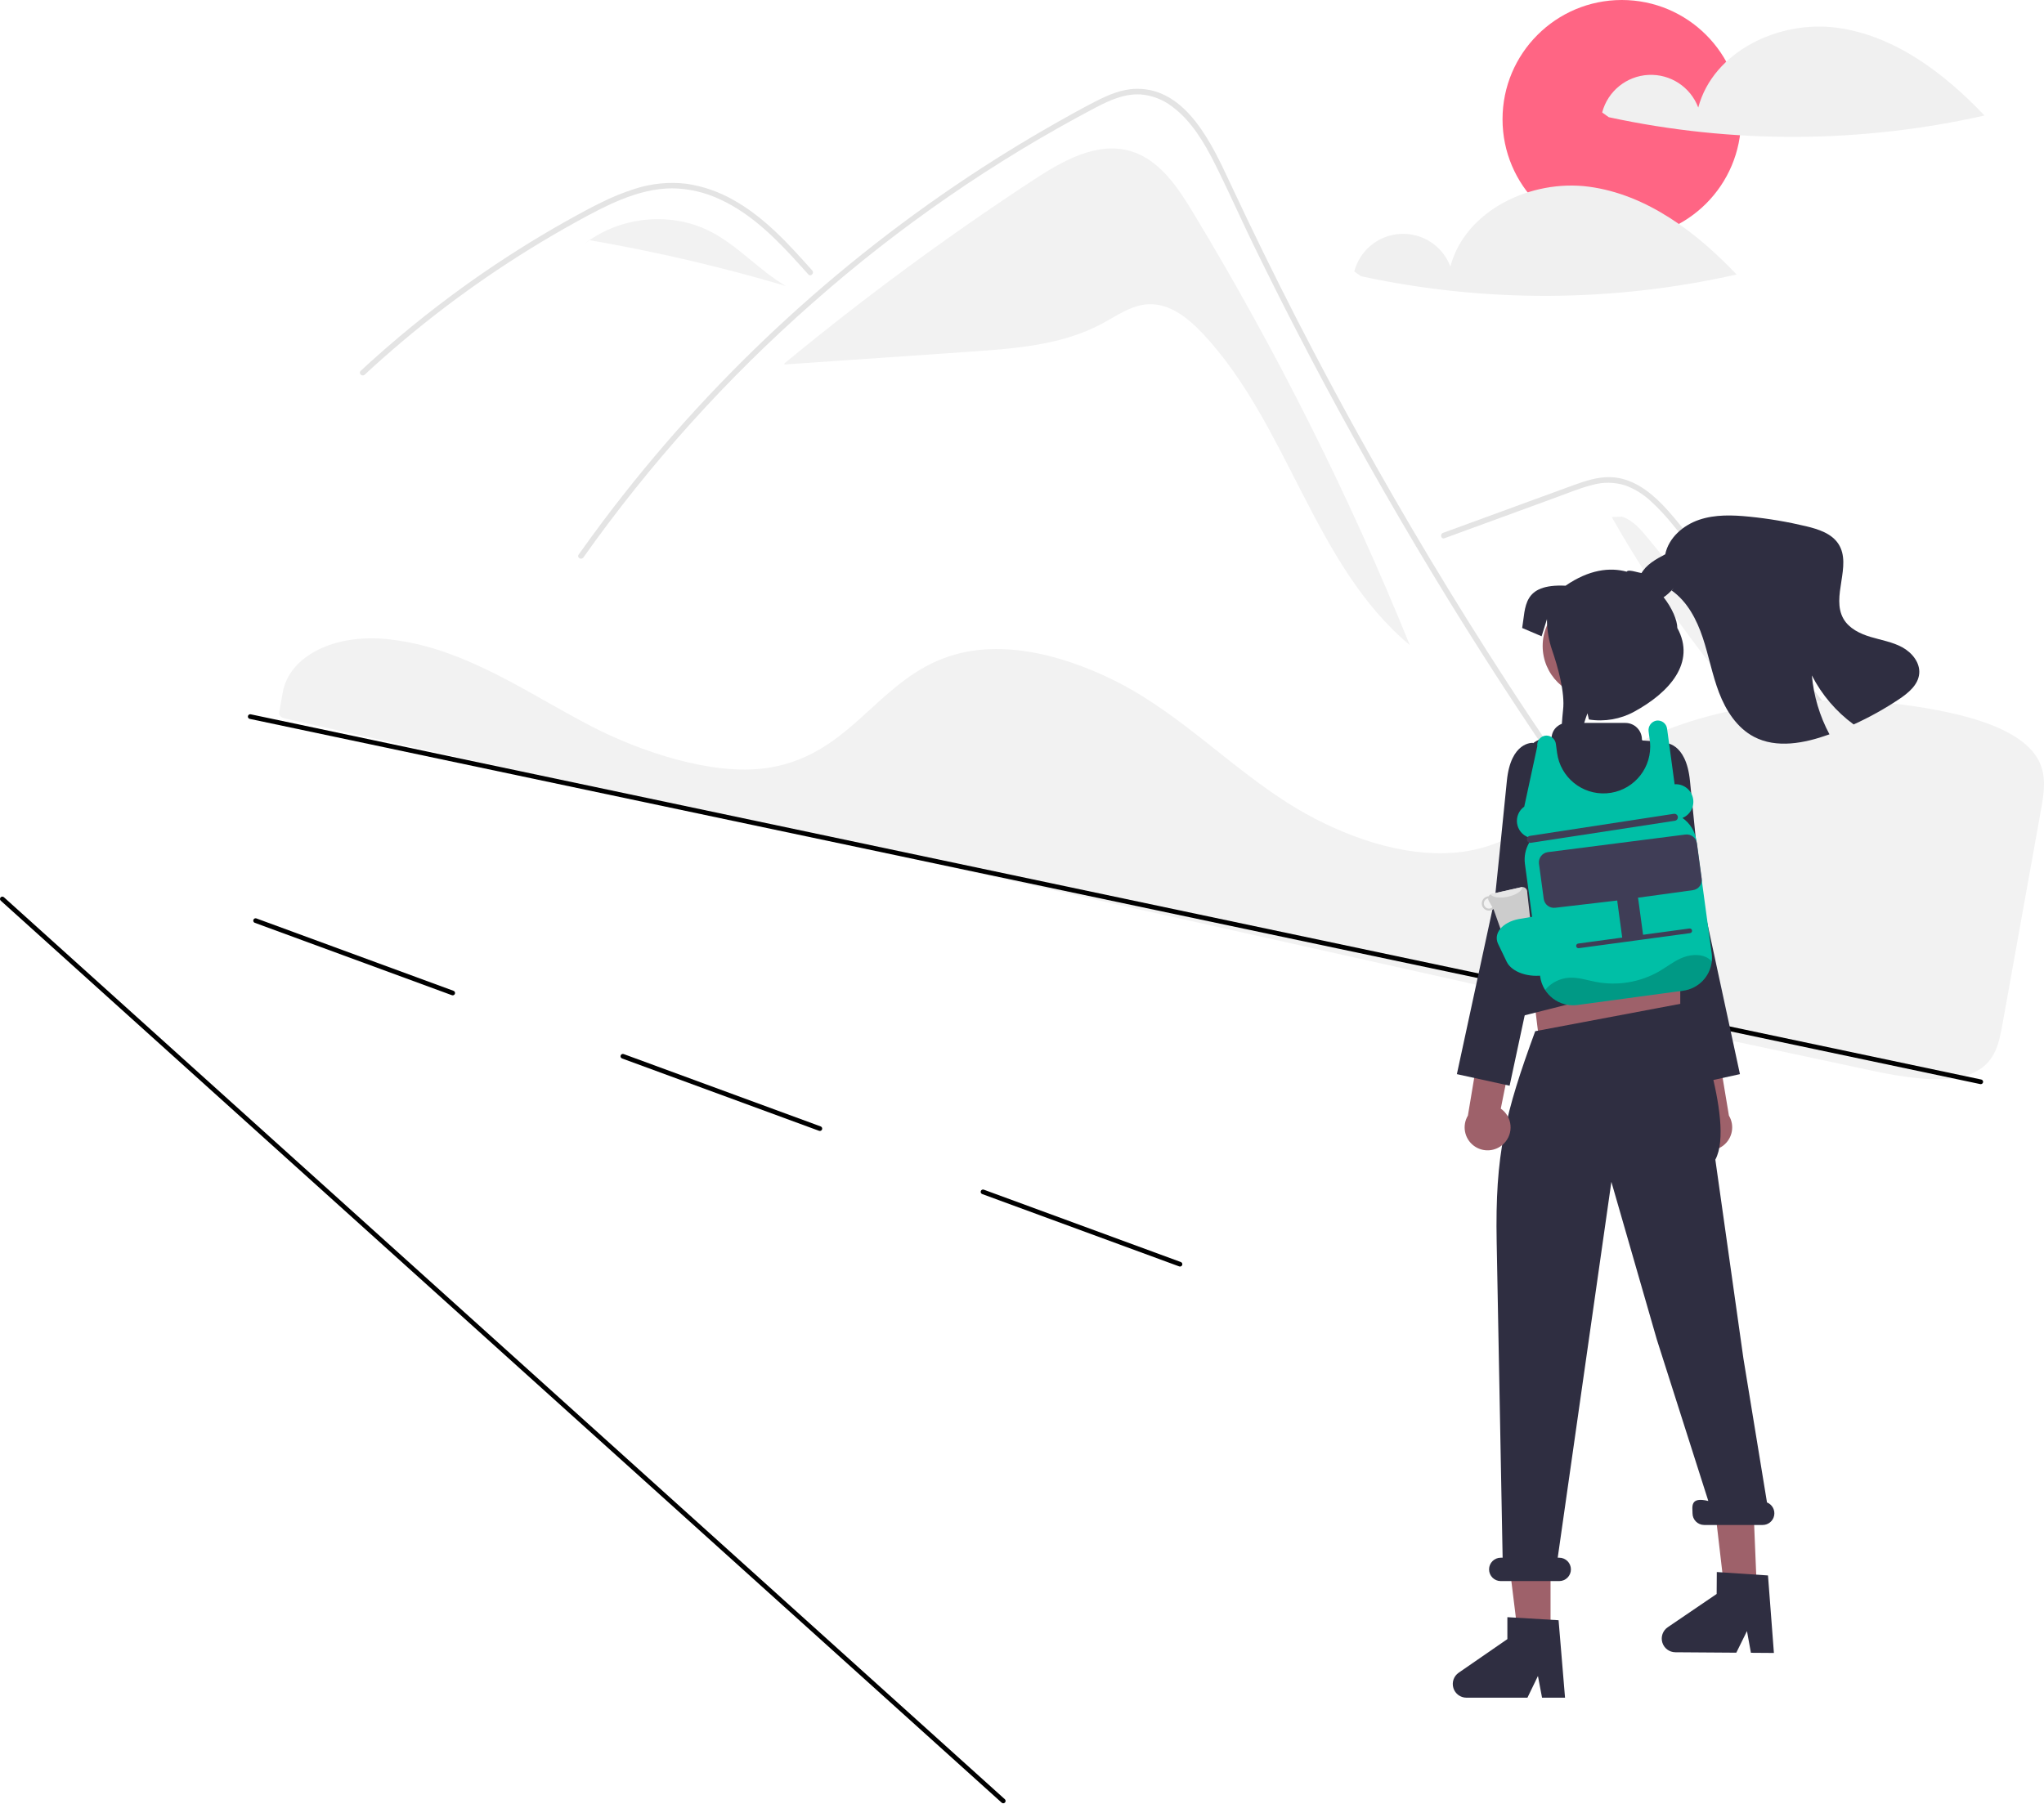
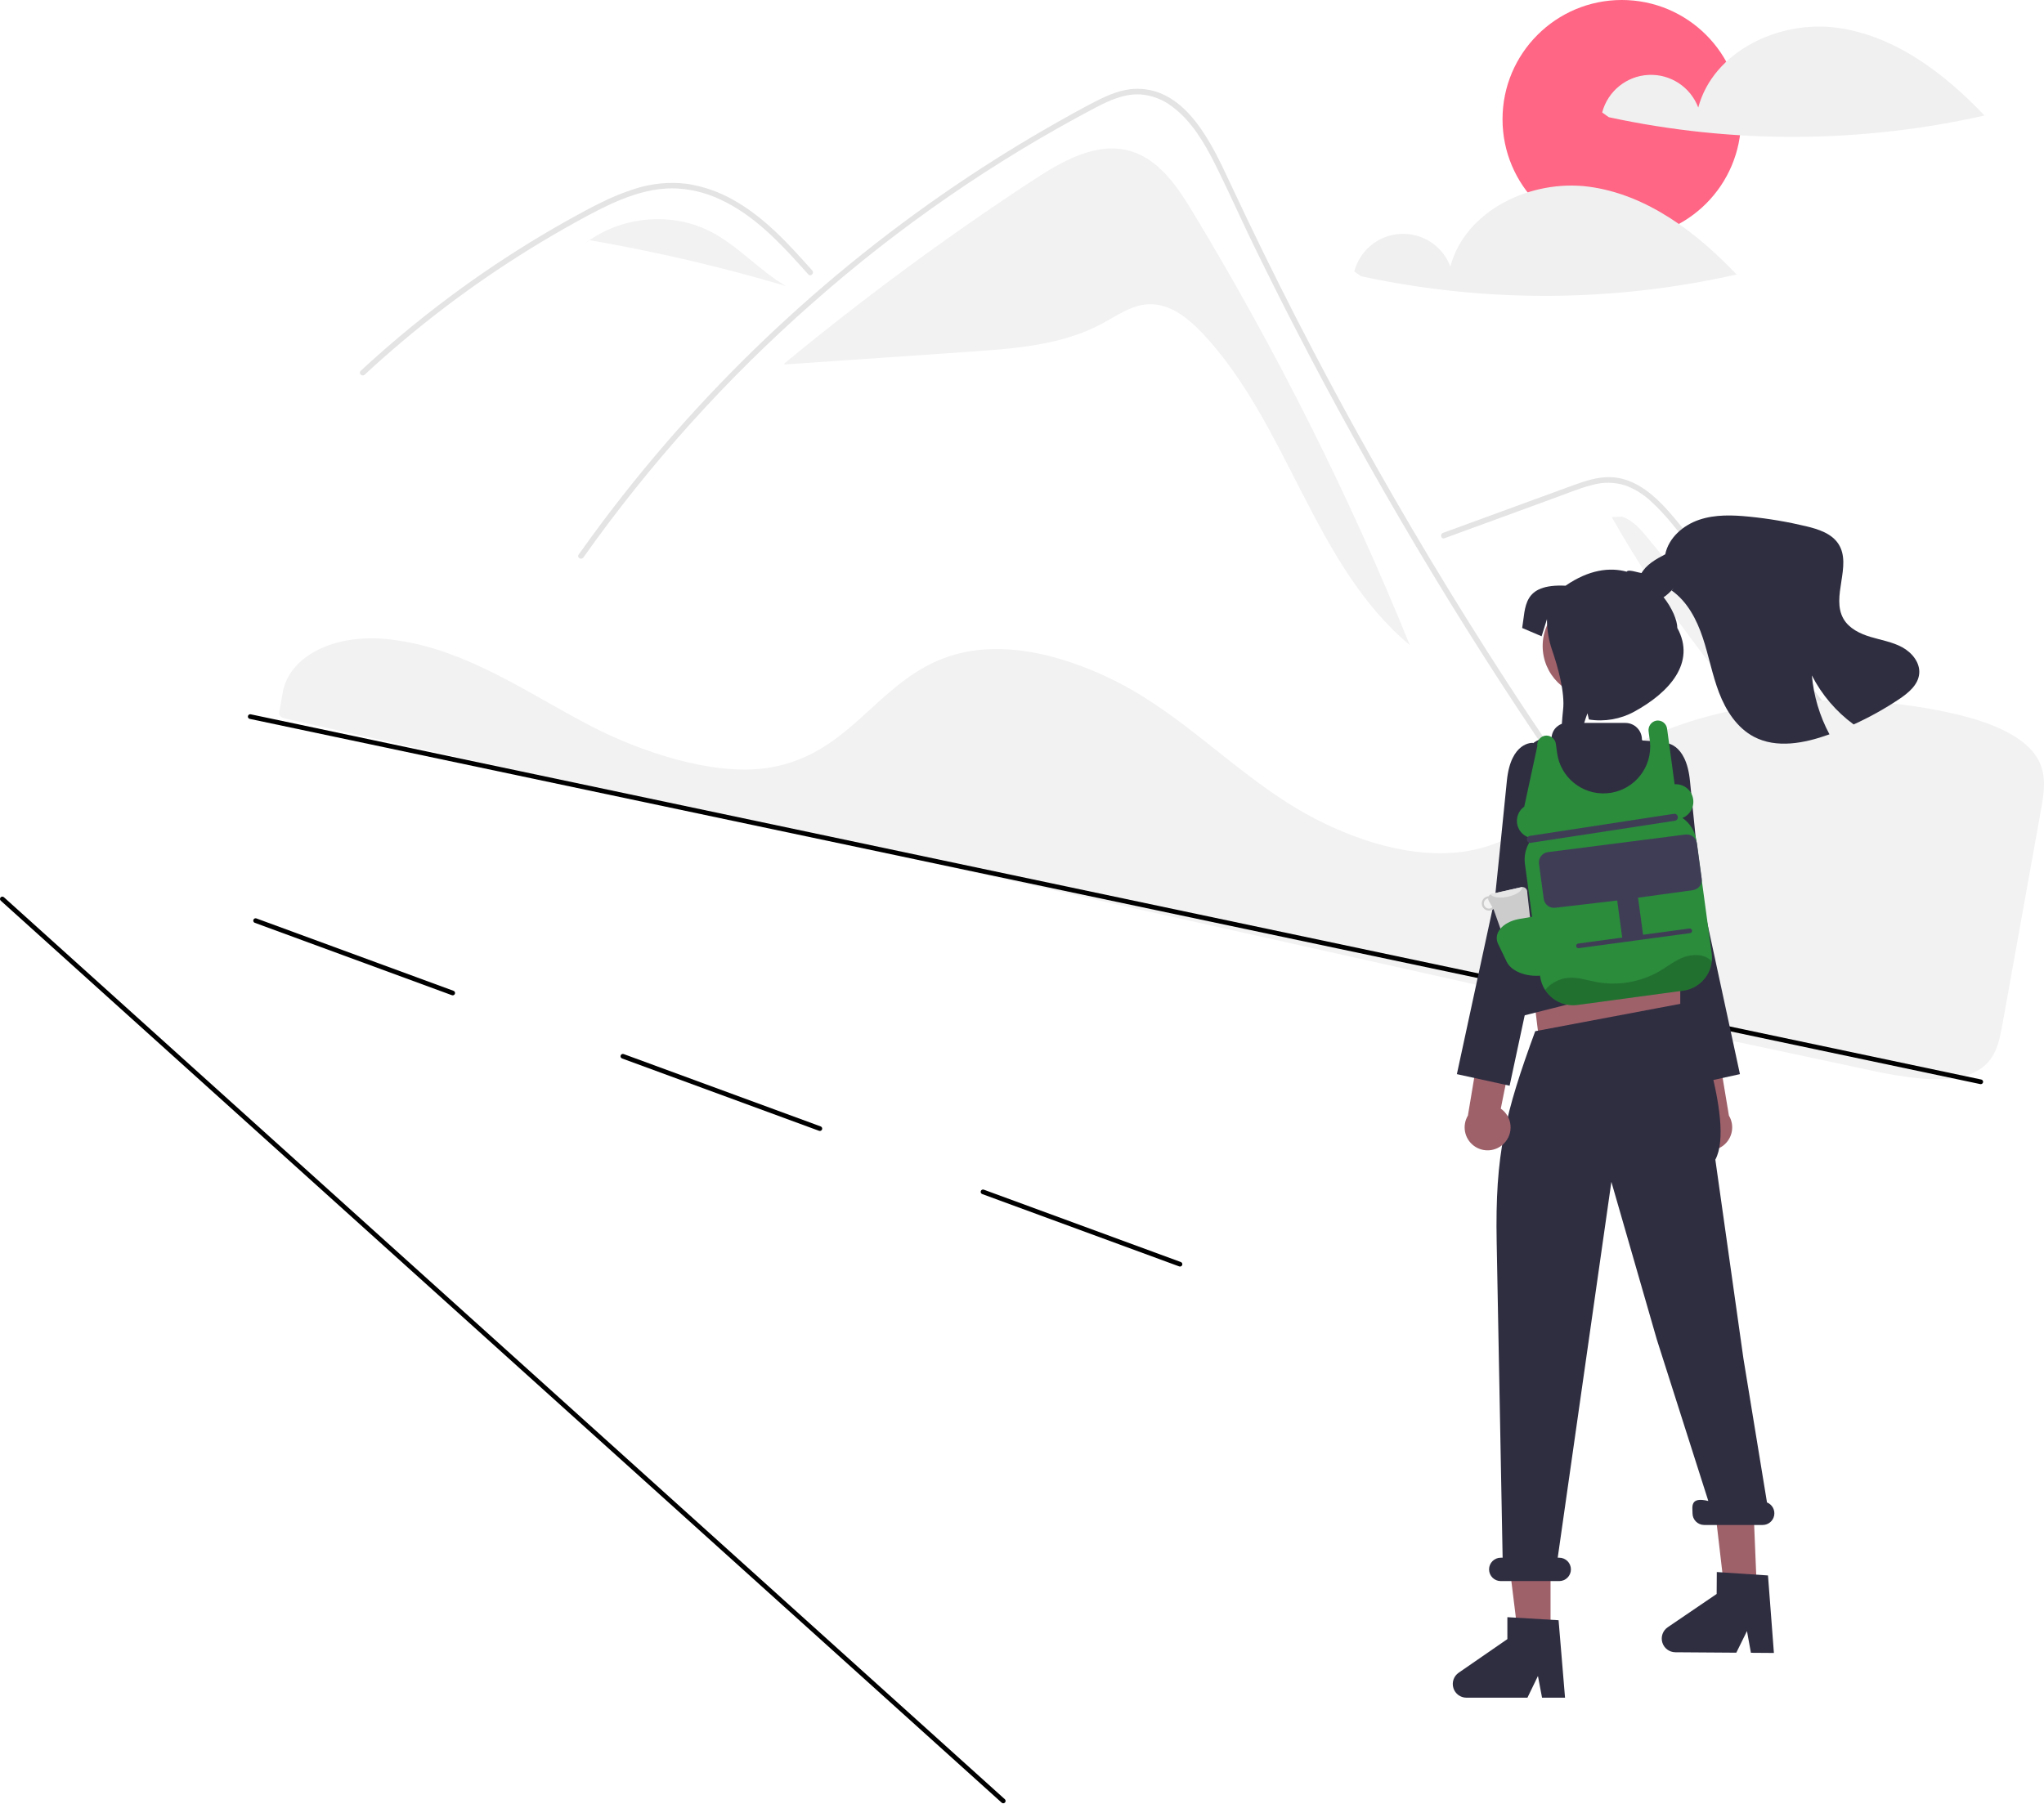
<svg xmlns="http://www.w3.org/2000/svg" data-name="Layer 1" width="874.039" height="771.292" viewBox="0 0 874.039 771.292">
  <path d="M673.062,155.137c-6.611-10.934-14.444-22.608-26.712-26.178-14.207-4.135-28.802,4.079-41.181,12.184a1200.013,1200.013,0,0,0-106.794,78.684l.037.424q39.846-2.748,79.691-5.496c19.192-1.324,39.044-2.83,56.005-11.909,6.436-3.445,12.71-8.047,20.003-8.368,9.061-.398,16.962,5.93,23.17,12.541,36.727,39.109,47.355,98.916,88.558,133.276A1307.621,1307.621,0,0,0,673.062,155.137Z" transform="translate(-162.9803 -64.354)" fill="#f2f2f2" />
  <path d="M898.816,486.852c-4.061-5.128-5.721-6.33-9.727-11.505Q840.159,412.063,797.108,344.504q-29.241-45.883-55.583-93.529-12.541-22.651-24.394-45.658-9.198-17.839-17.985-35.891c-1.675-3.437-3.303-6.891-4.923-10.352-3.817-8.139-7.563-16.318-11.585-24.346-4.583-9.151-10.162-18.744-18.578-24.891a25.346,25.346,0,0,0-13.204-5.081c-6.851-.443-13.173,2.386-19.115,5.476a615.324,615.324,0,0,0-120.996,83.438A629.917,629.917,0,0,0,412.444,302.789c-.869,1.241-2.924.055-2.047-1.193q5.18-7.325,10.565-14.492A633.399,633.399,0,0,1,582.67,136.269q15.73-10.194,32.051-19.431c5.484-3.106,10.992-6.171,16.594-9.048,5.492-2.821,11.324-5.358,17.598-5.452,21.351-.332,32.407,23.848,40,40.119q3.58,7.681,7.246,15.314,13.856,28.981,28.779,57.432,9.21,17.566,18.823,34.927,29.917,54.062,63.596,105.935c29.743,45.808,59.25,86.275,93.134,129.112C901.424,486.362,899.756,488.053,898.816,486.852Z" transform="translate(-162.9803 -64.354)" fill="#e4e4e4" />
  <path d="M508.636,181.73c-1.24-1.383-2.473-2.766-3.722-4.149-9.846-10.889-20.411-21.652-33.931-27.894a49.228,49.228,0,0,0-20.624-4.781c-7.38.024-14.595,1.96-21.414,4.67-3.224,1.288-6.377,2.75-9.482,4.307-3.548,1.786-7.033,3.69-10.502,5.61q-9.767,5.405-19.281,11.284-18.93,11.699-36.674,25.184-9.198,6.993-18.017,14.445-8.202,6.922-16.073,14.216c-1.122,1.035-2.797-.64-1.675-1.675,1.383-1.288,2.782-2.568,4.18-3.832q5.927-5.358,12.043-10.51,11.153-9.411,22.884-18.096,18.242-13.513,37.74-25.192,9.743-5.832,19.755-11.174c2.015-1.075,4.054-2.126,6.116-3.121a97.502,97.502,0,0,1,14.54-5.919,51.724,51.724,0,0,1,21.96-2.157,57.173,57.173,0,0,1,20.261,7.009c13.275,7.42,23.572,18.894,33.591,30.091C511.323,181.184,509.655,182.867,508.636,181.73Z" transform="translate(-162.9803 -64.354)" fill="#e4e4e4" />
  <path d="M780.643,294.569l31.811-11.635L828.249,277.157c5.144-1.881,10.276-4.023,15.593-5.37a24.6,24.6,0,0,1,14.114.18,32.529,32.529,0,0,1,11.008,6.824,89.337,89.337,0,0,1,9.029,9.642c3.439,4.133,6.827,8.308,10.23,12.47q21.068,25.765,41.86,51.755,20.792,25.989,41.306,52.198,20.564,26.274,40.845,52.767,2.484,3.246,4.965,6.494c.914,1.196,2.973.017,2.047-1.196q-20.431-26.76-41.147-53.3-20.767-26.604-41.82-52.982-21.053-26.378-42.391-52.527-5.316-6.515-10.649-13.015c-2.999-3.655-5.965-7.35-9.254-10.753-6.039-6.245-13.583-11.764-22.614-11.914-5.31-.088-10.448,1.597-15.381,3.381-5.318,1.924-10.624,3.884-15.935,5.826l-32.034,11.716-8.008,2.929c-1.421.52-.807,2.812.63,2.286Z" transform="translate(-162.9803 -64.354)" fill="#e4e4e4" />
  <path d="M466.796,163.388c-16.166-8.308-36.868-6.681-51.723,3.699a737.726,737.726,0,0,1,83.932,19.589C487.555,179.967,478.599,169.455,466.796,163.388Z" transform="translate(-162.9803 -64.354)" fill="#f2f2f2" />
  <path d="M414.914,167.059l-3.112,2.53c1.053-.885,2.147-1.715,3.271-2.501C415.02,167.078,414.967,167.068,414.914,167.059Z" transform="translate(-162.9803 -64.354)" fill="#f2f2f2" />
  <path d="M867.766,294.685c-3.131-3.812-6.517-7.803-11.201-9.351l-4.373.172A496.015,496.015,0,0,0,984.306,436.543Q926.036,365.614,867.766,294.685Z" transform="translate(-162.9803 -64.354)" fill="#f2f2f2" />
  <path d="M667.565,606.081a.992.992,0,0,1-.345-.062l-84.261-30.953a1.0 1,0,0,1,.689-1.877L667.91,604.142a1.0 1,0,0,1-.345,1.938Z" transform="translate(-162.9803 -64.354)" />
  <path d="M513.565,548.081a.992.992,0,0,1-.345-.062l-84.261-30.953a1.0 1,0,0,1,.689-1.877L513.91,546.142a1.0 1,0,0,1-.345,1.938Z" transform="translate(-162.9803 -64.354)" />
  <path d="M356.565,490.081a.992.992,0,0,1-.345-.062l-84.261-30.953a1.0 1,0,1,1,.689-1.877L356.91,488.142a1.0 1,0,0,1-.345,1.938Z" transform="translate(-162.9803 -64.354)" />
  <path d="M340.778,339.738c-3.513-.785-7.07-1.405-10.583-1.837l-.511-.063c-23.321-2.777-43.01,6.958-45.796,22.645l-.495,2.838c-.309,1.795-.643,3.725-1.04,5.86-.192,1.054.867,2.132,2.407,2.476L845.649,497.037c39.607,8.564,79.087,17.024,117.337,25.144a177.652,177.652,0,0,0,21.711,3.511c10.927.926,18.927-.293,24.46-3.725l.001 0c6.877-4.253,8.607-11.157,10.019-19.078,2.846-15.997,5.877-32.793,8.897-49.538,2.661-14.758,5.316-29.477,7.832-43.574,1.478-8.369,2.281-15.869-2.879-22.891-5.596-7.598-17.581-13.494-35.623-17.527-.218-.049-.434-.097-.655-.145-56.592-12.407-117.619-2.55-151.854,24.53-3.942,3.118-7.734,6.553-11.401,9.875a158.915,158.915,0,0,1-17.302,14.232,66.95,66.95,0,0,1-10.666,5.986c-.257.125-.548.255-.851.372-.705.318-1.433.613-2.135.865a62.042,62.042,0,0,1-12.655,3.397l-.431.065c-.326.056-.678.107-1.027.147a68.206,68.206,0,0,1-7.479.589c-10.812.309-22.585-1.669-34.991-5.882a151.752,151.752,0,0,1-32.578-15.751c-10.814-6.914-20.639-14.717-30.141-22.263-4.173-3.316-8.49-6.743-12.828-10.046-.815-.622-1.618-1.23-2.434-1.842-5.313-3.969-10.177-7.354-14.871-10.348a146.281,146.281,0,0,0-37.143-17.035c-13.864-4.03-26.63-5.128-37.931-3.275a60.649,60.649,0,0,0-9.253,2.27c-13.923,4.597-23.917,13.74-33.581,22.583-12.021,10.999-24.453,22.373-44.611,25.204-23.263,3.273-53.836-7.081-74.693-17.866-6.557-3.391-13.045-7.056-19.318-10.601q-3.801-2.148-7.611-4.28c-4.993-2.785-9.099-4.982-12.918-6.915l-1.208-.614c-.673-.337-1.346-.675-2.034-1.007-4.55-2.238-8.825-4.154-13.075-5.86l-1.004-.409c-2.021-.785-3.918-1.486-5.788-2.137l-.747-.259A109.236,109.236,0,0,0,340.778,339.738Z" transform="translate(-162.9803 -64.354)" fill="#f2f2f2" />
  <path d="M1009.981,528.062a1.009,1.009,0,0,1-.208-.021l-740-156.208a1,1,0,0,1,.413-1.957l740,156.208a1,1,0,0,1-.206,1.979Z" transform="translate(-162.9803 -64.354)" />
  <circle cx="693.5" cy="51" r="51" fill="#ff6584" />
  <path d="M948.516,76.224c-24.717-3.341-52.935,10.019-59.341,34.124a21.597,21.597,0,0,0-41.093,2.109l2.83,2.027a372.275,372.275,0,0,0,160.659-.726C994.377,95.688,973.233,79.565,948.516,76.224Z" transform="translate(-162.9803 -64.354)" fill="#f0f0f0" />
  <path d="M842.516,144.224c-24.717-3.341-52.935,10.019-59.341,34.124a21.597,21.597,0,0,0-41.093,2.109l2.83,2.027a372.275,372.275,0,0,0,160.659-.726C888.377,163.688,867.233,147.565,842.516,144.224Z" transform="translate(-162.9803 -64.354)" fill="#f0f0f0" />
  <path d="M886.872,553.437a9.76,9.76,0,0,1,1.357-14.904L872.689,461.346l17.161,5.51,12.439,74.659A9.813,9.813,0,0,1,886.872,553.437Z" transform="translate(-162.9803 -64.354)" fill="#9e616a" />
  <path d="M863.926,390.13l10.648-8.037s9.393-.665,11.056,16.274,5.079,49.95,5.079,49.95l16.293,75.463-22.554,4.95-17.451-81.438-10.469-24.184Z" transform="translate(-162.9803 -64.354)" fill="#2f2e41" />
  <polygon points="718.5 449 658.5 448 653.5 407 718.5 407 718.5 449" fill="#9e616a" />
  <polygon points="663.032 699.832 649.181 699.831 642.591 646.404 663.034 646.405 663.032 699.832" fill="#9e616a" />
  <polygon points="751.276 680.645 737.425 680.548 731.21 627.076 749.225 631.209 751.276 680.645" fill="#9e616a" />
  <polygon points="707.954 371.691 711.092 379.851 710.465 388.011 649.04 409.286 652.088 373.574 658.993 365.414 707.954 371.691" fill="#ffb6b6" />
  <circle cx="681.602" cy="276.32" r="21.938" fill="#9e616a" />
  <path d="M832.208,790.486h-9.829l-1.754-9.279-4.493,9.279H790.064a5.86,5.86,0,0,1-3.33-10.682l20.817-14.377v-9.381l21.896,1.307Z" transform="translate(-162.9803 -64.354)" fill="#2f2e41" />
  <path d="M921.523,771.351l-9.828-.069-1.689-9.292-4.558,9.248-26.067-.182a5.86,5.86,0,0,1-3.255-10.705l20.917-14.231.066-9.381,21.886,1.46Z" transform="translate(-162.9803 -64.354)" fill="#2f2e41" />
  <path d="M918.566,706.973l-10.086-61.619-12-85c8.788-16.32-11-67-11-67l-2.793.134L819.467,505.415l.014-.061c-12.931,35.268-17.215,52.691-16.506,90.248l2.547,135.01h-.799a5,5,0,0,0,0,10h25a5,5,0,0,0,0-10h-.645l22.947-160.757L871.48,637.354l22,69c-8-2-6.758,2.634-6.758,5.258a5,5,0,0,0,5,5h25a4.995,4.995,0,0,0,1.844-9.639Z" transform="translate(-162.9803 -64.354)" fill="#2f2e41" />
  <path d="M890.403,495.979l-2-20a3.987,3.987,0,0,0-3.605-2.995c-.833-9.527-4.339-50.629-4.549-52.421l-.008-.076-1.594-34.058a5.037,5.037,0,0,0-4.703-4.79l-8.421-.55a.446.446,0,0,1-.431-.445,7.081,7.081,0,0,0-7.081-7.081H833.08a6.63,6.63,0,0,0-6.576,5.804.44.44,0,0,1-.448.396l-.003-0a11.845,11.845,0,0,0-11.915,9.824c-3.408,19.831-10.239,64.84-6.862,89.862,1.176,8.711-1.359,1.812-1.803,9.1a5.365,5.365,0,0,0,1.336,3.89c-2.058.598-2.856,2.821-2.328,4.916l-.438-.108a4,4,0,0,0,4.856,2.901L885.502,480.836C887.644,480.296,890.943,498.121,890.403,495.979Z" transform="translate(-162.9803 -64.354)" fill="#2f2e41" />
  <path d="M806.089,553.437a9.76,9.76,0,0,0-1.357-14.904l15.54-77.187-17.161,5.51-12.439,74.659A9.813,9.813,0,0,0,806.089,553.437Z" transform="translate(-162.9803 -64.354)" fill="#9e616a" />
  <path d="M829.034,390.13l-10.648-8.037s-9.393-.665-11.056,16.274-5.079,49.95-5.079,49.95l-16.293,75.463,22.554,4.95,17.451-81.438,10.469-24.184Z" transform="translate(-162.9803 -64.354)" fill="#2f2e41" />
  <path d="M868.076,321.166c4.087,1.217,7.9-2.202,10.745-5.441l-1.011,1.2c6.692,4.713,10.693,12.39,13.289,20.161,2.596,7.763,4.044,15.894,6.975,23.546,2.93,7.643,7.66,15.037,14.9,18.85,9.699,5.107,21.583,2.785,31.9-.9.137-.051.266-.094.403-.146a65.737,65.737,0,0,1-7.523-25.191,59.771,59.771,0,0,0,17.873,20.967,137.213,137.213,0,0,0,19.381-10.779c3.984-2.665,8.183-6.109,8.645-10.882.471-4.738-3.067-9.065-7.24-11.344-4.173-2.279-8.971-3.05-13.529-4.421-4.55-1.362-9.194-3.599-11.584-7.711-5.509-9.459,3.761-22.8-2.151-32.02-2.913-4.533-8.568-6.349-13.812-7.609a182.606,182.606,0,0,0-24.317-4.104c-7.189-.72-14.617-.985-21.455,1.328-6.838,2.313-13.041,7.686-14.506,14.763-3.993,2.099-8.217,4.421-10.359,8.405C862.558,313.815,863.749,319.881,868.076,321.166Z" transform="translate(-162.9803 -64.354)" fill="#2f2e41" />
  <path d="M874.177,319.572c3.914,4.903,6.044,10.205,6.044,13.38,8.13,14.859-3.496,27.623-18.356,35.753a30.443,30.443,0,0,1-19.45,3.391l-.622-2.654-.842,2.39s-9.675,31.954-12.866,33.828c1.211-5.687,2.598-32.017,3.272-37.567.933-7.554-2.32-18.799-4.667-25.638a40.366,40.366,0,0,1-2.21-13.1v-.195l-2.285,7.34-8.319-3.549c1.548-8.878,0-18.956,18.556-18.082,10.036-6.902,18.873-7.953,26.133-5.996.937-1.448,6.339,1.264,7.9.502" transform="translate(-162.9803 -64.354)" fill="#2f2e41" />
-   <path d="M894.95,475.58a14.211,14.211,0,0,1-12.22,12.5l-45.17,6.12a14.224,14.224,0,0,1-15.99-12.18l-6.51-48.14a14.175,14.175,0,0,1,1.8-9.04l-.31-2.34a7.49,7.49,0,0,1-1.78-13.14l5.58-25.85a4.007,4.007,0,0,1,3.82-4.54,4.113,4.113,0,0,1,4.13,3.63l.51,3.8a20.001,20.001,0,0,0,39.82-2.66,20.672,20.672,0,0,0-.18-2.71l-.5-3.74a4.15,4.15,0,0,1,3.18-4.69,3.999,3.999,0,0,1,4.71,3.4l3.23,23.8a7.492,7.492,0,0,1,3.35,14.41,14.165,14.165,0,0,1,5.97,9.74l6.52,48.15A14,14,0,0,1,894.95,475.58Z" transform="translate(-162.9803 -64.354)" fill="#00bfa6" />
+   <path d="M894.95,475.58a14.211,14.211,0,0,1-12.22,12.5l-45.17,6.12a14.224,14.224,0,0,1-15.99-12.18l-6.51-48.14a14.175,14.175,0,0,1,1.8-9.04l-.31-2.34a7.49,7.49,0,0,1-1.78-13.14l5.58-25.85a4.007,4.007,0,0,1,3.82-4.54,4.113,4.113,0,0,1,4.13,3.63l.51,3.8a20.001,20.001,0,0,0,39.82-2.66,20.672,20.672,0,0,0-.18-2.71l-.5-3.74a4.15,4.15,0,0,1,3.18-4.69,3.999,3.999,0,0,1,4.71,3.4l3.23,23.8a7.492,7.492,0,0,1,3.35,14.41,14.165,14.165,0,0,1,5.97,9.74l6.52,48.15A14,14,0,0,1,894.95,475.58Z" transform="translate(-162.9803 -64.354)" fill="#2b8c3c" />
  <path d="M815.906,423.559a1.502,1.502,0,0,1,1.285-1.688l61.566-9.437a1.5,1.5,0,1,1,.402,2.973l-61.566,9.437A1.502,1.502,0,0,1,815.906,423.559Z" transform="translate(-162.9803 -64.354)" fill="#3f3d56" />
  <path d="M823.101,448.829l-2.035-15.036a4.413,4.413,0,0,1,3.782-4.965l58.801-7.522a4.413,4.413,0,0,1,4.965,3.782l2.035,15.036a4.413,4.413,0,0,1-3.782,4.965L863.381,448.32a4.413,4.413,0,0,1,.117.489l2.079,15.36,19.819-2.682a1,1,0,1,1,.268,1.982l-19.819,2.682-8.919,1.207L838.098,469.906a1,1,0,0,1-.268-1.982l18.828-2.548-2.079-15.36a4.414,4.414,0,0,1-.017-.502l-26.496,3.097A4.413,4.413,0,0,1,823.101,448.829Z" transform="translate(-162.9803 -64.354)" fill="#3f3d56" />
  <path d="M591.98,835.646a.998.998,0,0,1-.669-.257l-428-385.792a1,1,0,0,1,1.339-1.486l428,385.792a1,1,0,0,1-.67,1.743Z" transform="translate(-162.9803 -64.354)" />
  <path d="M816.03,445.94a2.026,2.026,0,0,0-2.15-2.17,1.864,1.864,0,0,0-.32.04l-12.66,2.86a2.085,2.085,0,0,0-1.34,1.03,2.606,2.606,0,0,0-.55.08,3.076,3.076,0,1,0,1.36,6,3.118,3.118,0,0,0,1.24-.6l4.29,12.08a2.015,2.015,0,0,0,2.21.97l8.23-1.86a2.043,2.043,0,0,0,1.57-1.82Zm-15.85,6.98a2.2,2.2,0,0,1-.98-4.29c.04-.01.08,0,.12-.01a2.071,2.071,0,0,0,.27,1.04L801.16,452.4A2.071,2.071,0,0,1,800.18,452.92Z" transform="translate(-162.9803 -64.354)" fill="#ccc" />
  <path d="M813.88,443.77c.12,1.6-2.62,3.44-6.29,4.17-3.37.69-6.39.21-7.24-1.05a1.919,1.919,0,0,1,.55-.22l12.66-2.86A1.864,1.864,0,0,1,813.88,443.77Z" transform="translate(-162.9803 -64.354)" fill="#e6e6e6" />
-   <path d="M807.264,475.724l-3.675-7.646c-2.153-4.479,1.789-9.245,8.787-10.624L821,456l3.607,25.202-.747.147C816.862,482.727,809.417,480.203,807.264,475.724Z" transform="translate(-162.9803 -64.354)" fill="#00bfa6" />
+   <path d="M807.264,475.724l-3.675-7.646c-2.153-4.479,1.789-9.245,8.787-10.624L821,456l3.607,25.202-.747.147C816.862,482.727,809.417,480.203,807.264,475.724Z" transform="translate(-162.9803 -64.354)" fill="#2b8c3c" />
  <g opacity="0.2">
    <path d="M894.95,475.58a14.211,14.211,0,0,1-12.22,12.5l-45.17,6.12a14.208,14.208,0,0,1-13.87-6.42,14.512,14.512,0,0,1,10.36-5.24c3.88-.2,7.64,1.09,11.44,1.81a39.589,39.589,0,0,0,26.83-4.45c3.53-2.05,6.71-4.67,10.59-6.13,3.88-1.45,8.89-1.4,11.7,1.43A4.033,4.033,0,0,1,894.95,475.58Z" transform="translate(-162.9803 -64.354)" />
  </g>
</svg>
